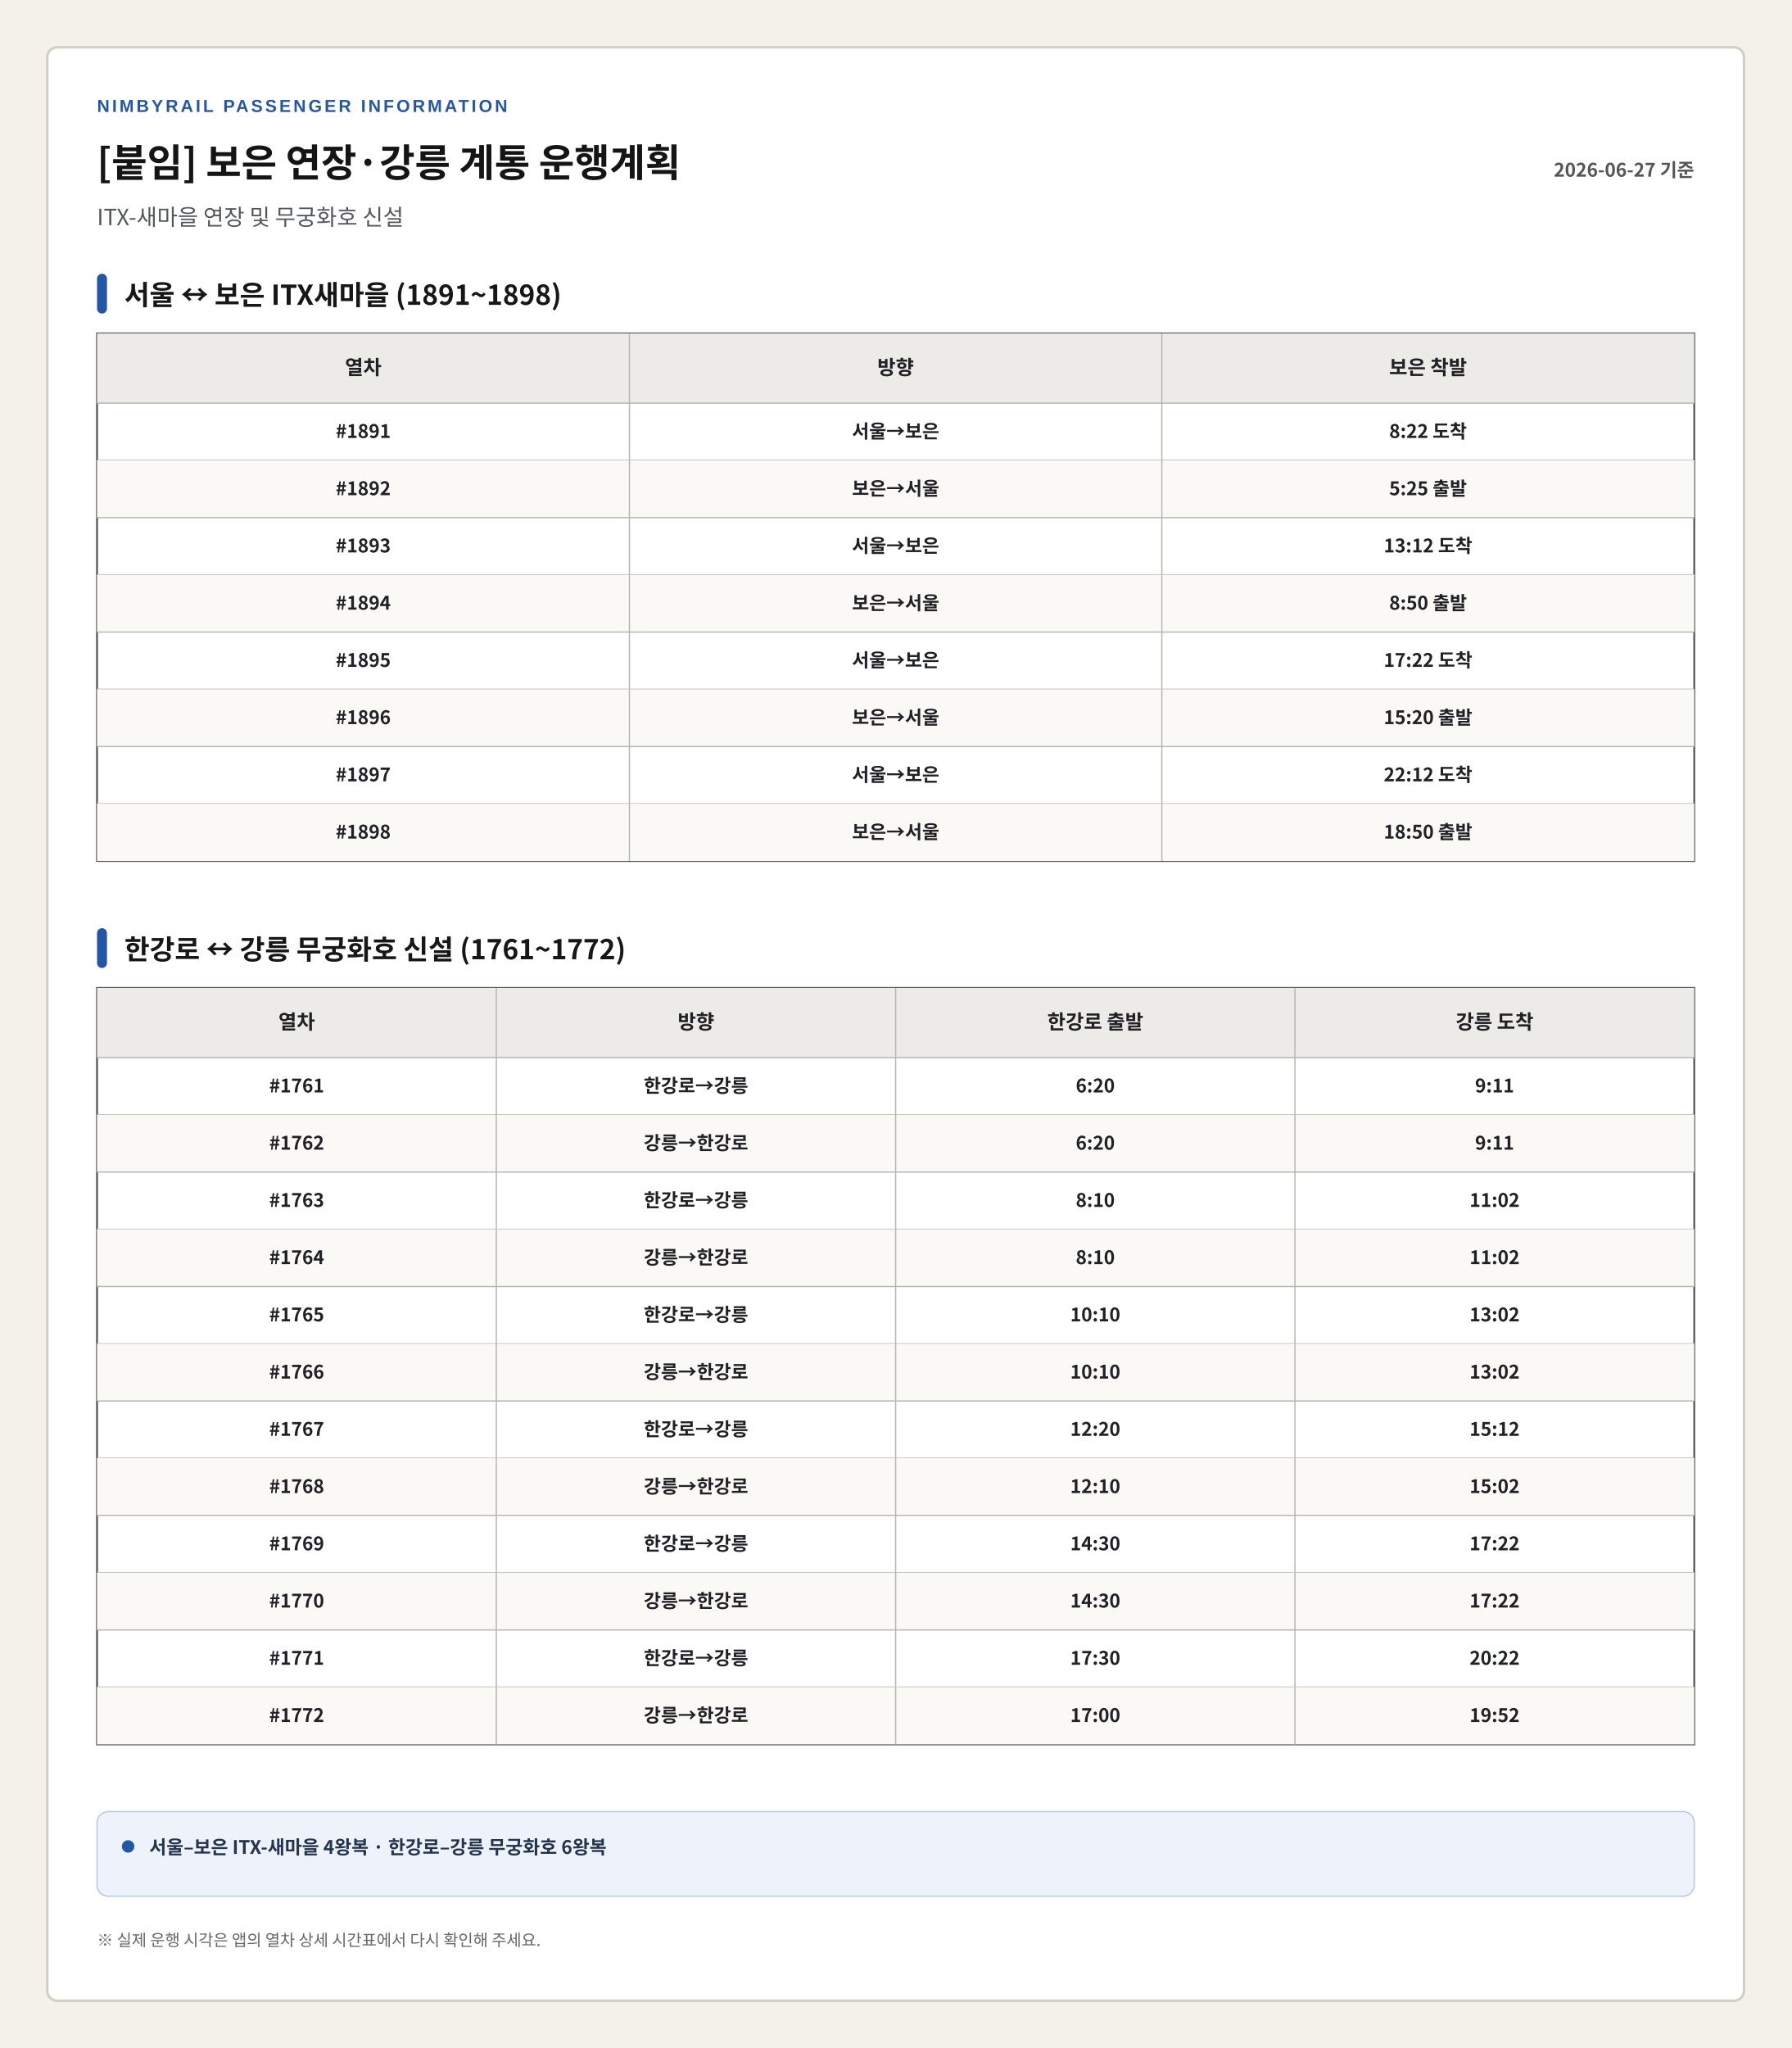
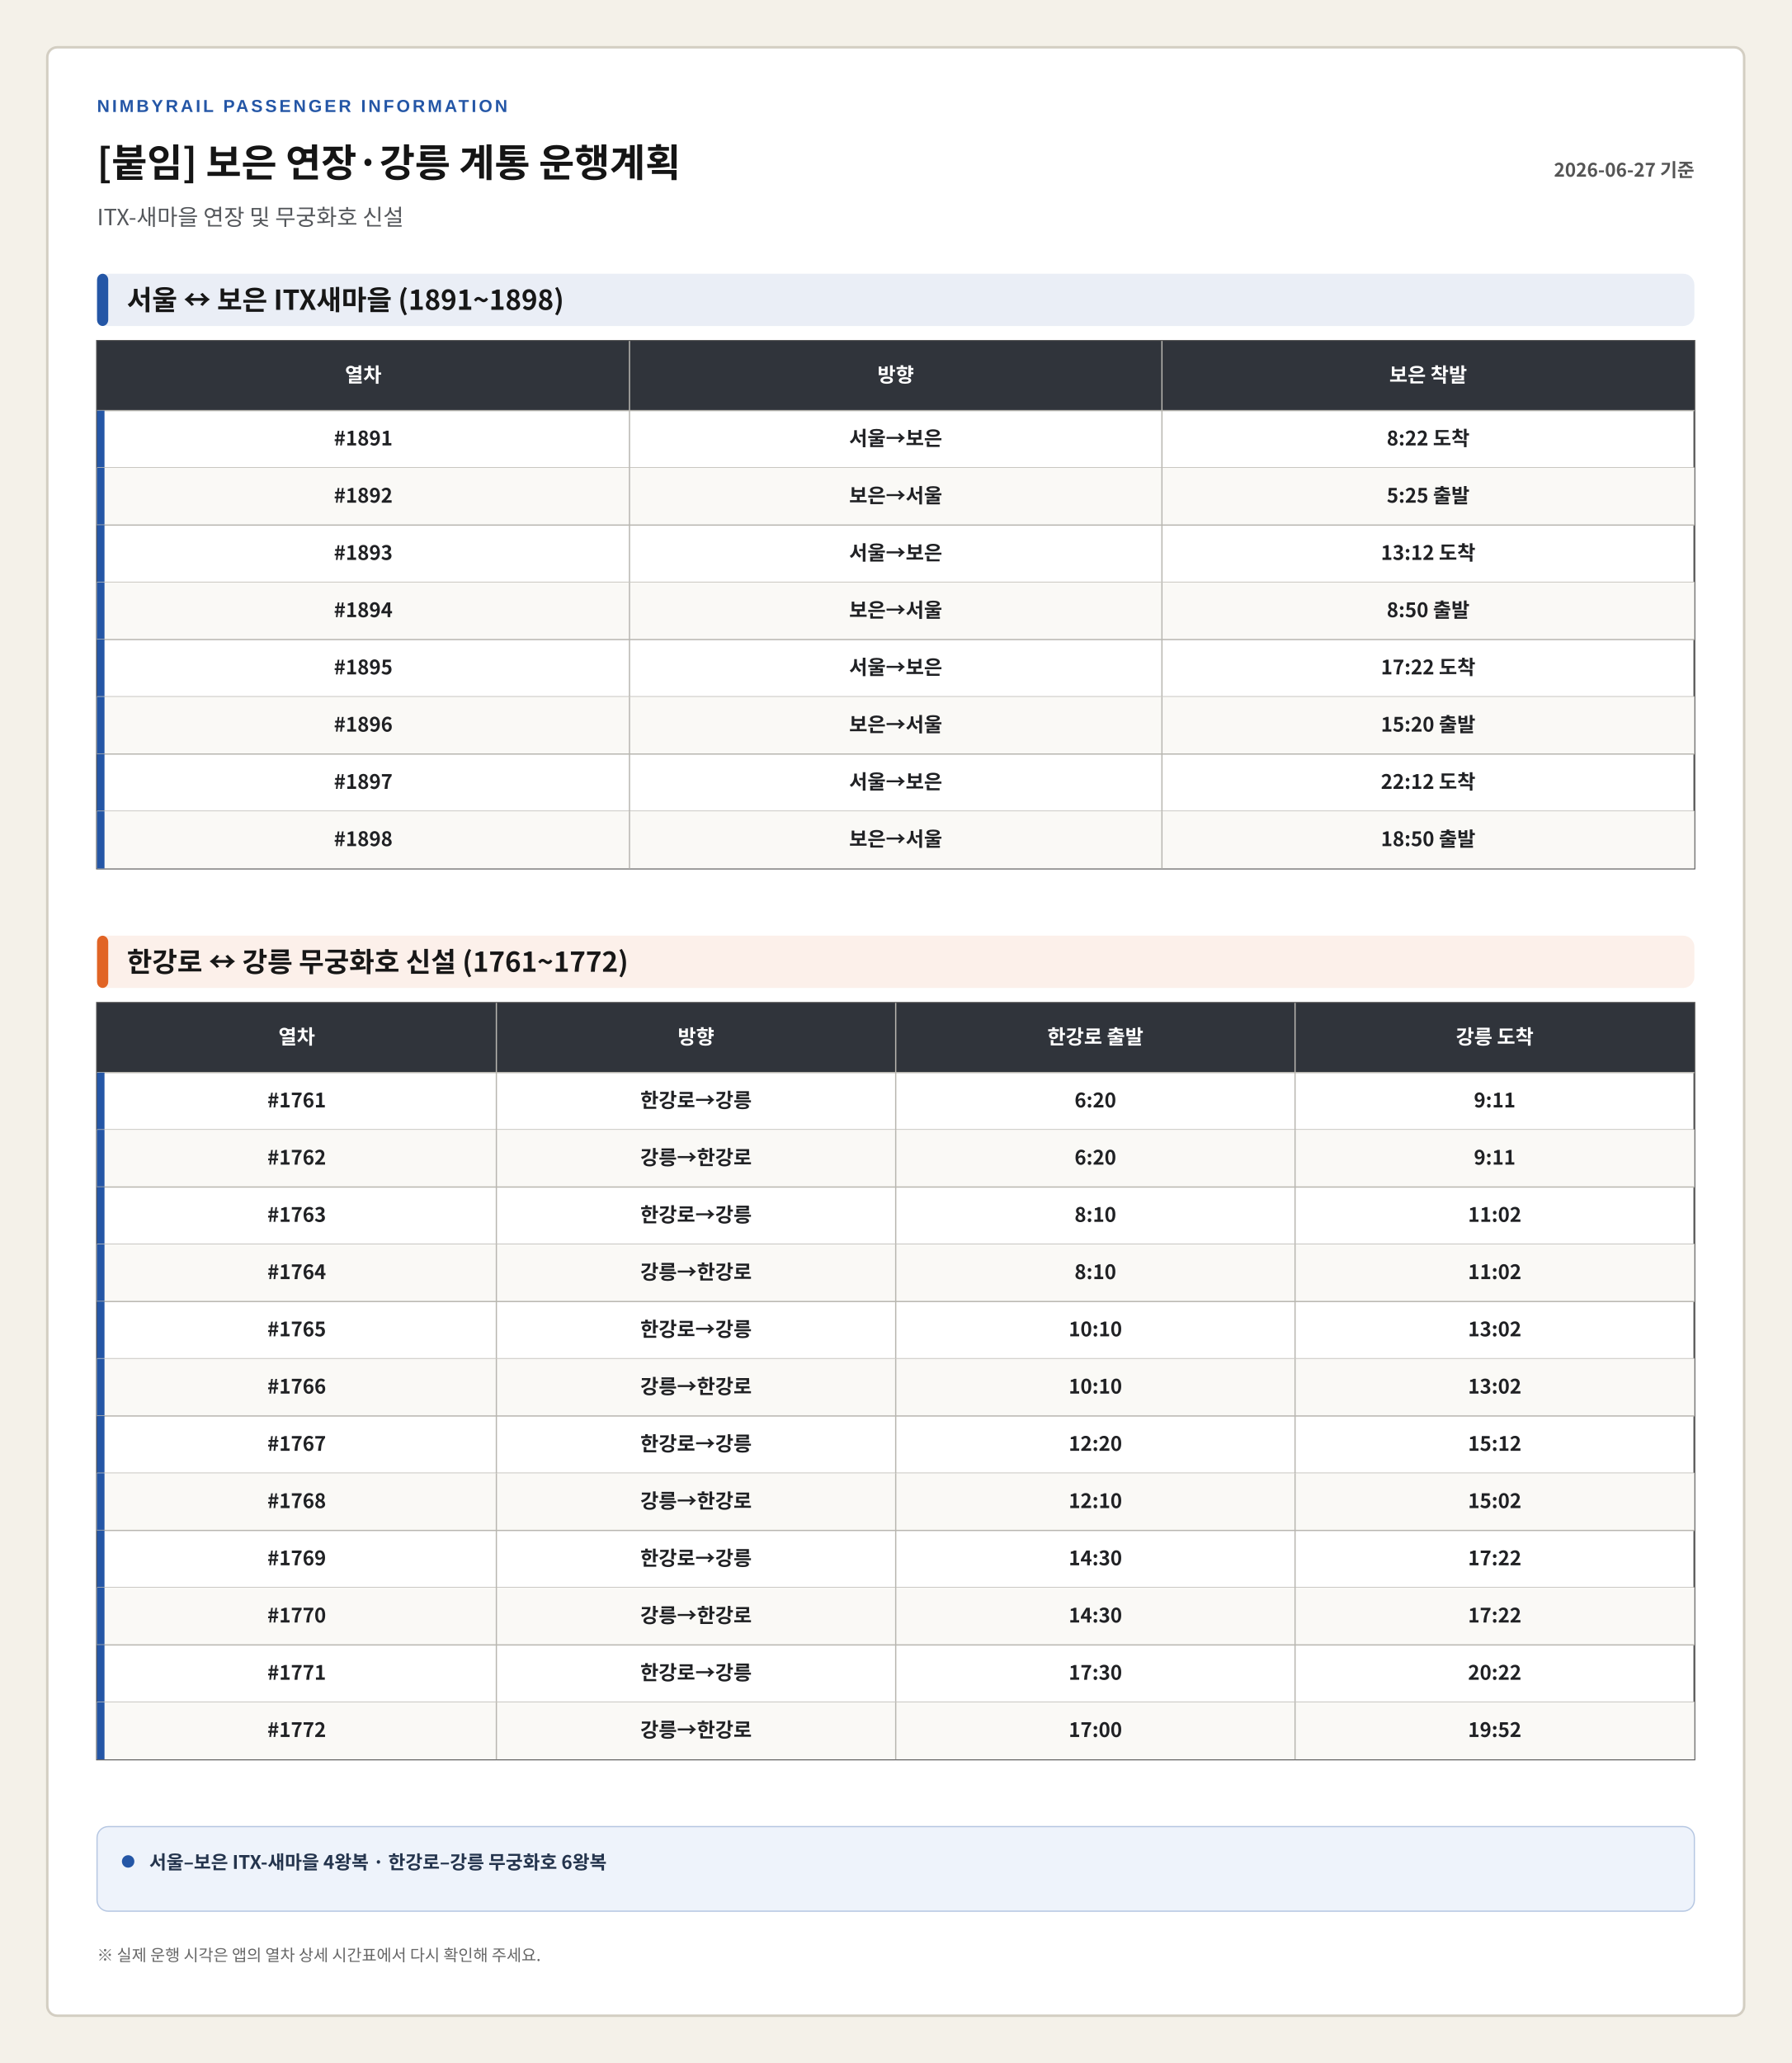
- <svg xmlns="http://www.w3.org/2000/svg" width="1440" height="1646" viewBox="0 0 1440 1646">
+ <svg xmlns="http://www.w3.org/2000/svg" width="1440" height="1658" viewBox="0 0 1440 1658">
  <style>
    .brand{font:700 14px Arial,sans-serif;letter-spacing:2px;fill:#2456a6}
    .title{font:800 31px 'Apple SD Gothic Neo','Noto Sans CJK KR',sans-serif;fill:#151515}
    .subtitle{font:500 18px 'Apple SD Gothic Neo','Noto Sans CJK KR',sans-serif;fill:#53565a}
    .date{font:600 15px 'Apple SD Gothic Neo','Noto Sans CJK KR',sans-serif;fill:#555}
    .section{font:800 22px 'Apple SD Gothic Neo','Noto Sans CJK KR',sans-serif;fill:#171717}
-     .th{font:800 16px 'Apple SD Gothic Neo','Noto Sans CJK KR',sans-serif;fill:#202124}
-     .td{font:600 15px 'Apple SD Gothic Neo','Noto Sans CJK KR',sans-serif;fill:#202124}
+     .th{font:850 16px 'Apple SD Gothic Neo','Noto Sans CJK KR',sans-serif}.headerText{fill:#fff}
+     .td{font:650 16px 'Apple SD Gothic Neo','Noto Sans CJK KR',sans-serif;fill:#202124}.gradeText{font-weight:850}
    .callout{font:650 15px 'Apple SD Gothic Neo','Noto Sans CJK KR',sans-serif;fill:#24344d}
    .foot{font:500 13px 'Apple SD Gothic Neo','Noto Sans CJK KR',sans-serif;fill:#666}
    .grid{stroke:#b8b6b0;stroke-width:1}
  </style>
-   <rect width="1440" height="1646" fill="#f4f1e9" />
-   <rect x="38" y="38" width="1364" height="1570" rx="8" fill="#fff" stroke="#d3cec2" stroke-width="2" />
+   <rect width="1440" height="1658" fill="#f4f1e9" />
+   <rect x="38" y="38" width="1364" height="1582" rx="8" fill="#fff" stroke="#d3cec2" stroke-width="2" />
  <text x="78" y="90" class="brand">NIMBYRAIL PASSENGER INFORMATION</text>
  <text x="78" y="142" class="title">[붙임] 보은 연장·강릉 계통 운행계획</text>
  <text x="78" y="181" class="subtitle">ITX-새마을 연장 및 무궁화호 신설</text>
  <text x="1362" y="142" text-anchor="end" class="date">2026-06-27 기준</text>
-   <rect x="78" y="220" width="8" height="32" rx="4" fill="#2456a6" />
-   <text x="100" y="245" class="section">서울 ↔ 보은 ITX새마을 (1891~1898)</text>
-   <rect x="78" y="268" width="1284" height="424" fill="#fff" stroke="#555" stroke-width="1.5" />
-   <rect x="78" y="268" width="1284" height="56" fill="#ecebe7" />
-   <text x="292" y="301" text-anchor="middle" class="th">
+   <rect x="78" y="220" width="1284" height="42" rx="9" fill="#2456a6" opacity=".10" />
+   <rect x="78" y="220" width="9" height="42" rx="5" fill="#2456a6" />
+   <text x="102" y="249" class="section">서울 ↔ 보은 ITX새마을 (1891~1898)</text>
+   <rect x="78" y="274" width="1284" height="424" fill="#fff" stroke="#555" stroke-width="1.5" />
+   <rect x="78" y="274" width="1284" height="56" fill="#30343b" />
+   <text x="292" y="307" text-anchor="middle" class="th headerText">
    <tspan x="292" dy="0">열차</tspan>
  </text>
-   <text x="720" y="301" text-anchor="middle" class="th">
+   <text x="720" y="307" text-anchor="middle" class="th headerText">
    <tspan x="720" dy="0">방향</tspan>
  </text>
-   <line x1="506" y1="268" x2="506" y2="324" class="grid" />
-   <text x="1148" y="301" text-anchor="middle" class="th">
+   <line x1="506" y1="274" x2="506" y2="330" class="grid" />
+   <text x="1148" y="307" text-anchor="middle" class="th headerText">
    <tspan x="1148" dy="0">보은 착발</tspan>
  </text>
-   <line x1="934" y1="268" x2="934" y2="324" class="grid" />
-   <line x1="78" y1="324" x2="1362" y2="324" class="grid" />
-   <text x="292" y="352" text-anchor="middle" class="td">
+   <line x1="934" y1="274" x2="934" y2="330" class="grid" />
+   <line x1="78" y1="330" x2="1362" y2="330" class="grid" />
+   <rect x="78" y="330" width="6" height="46" fill="#2456a6" />
+   <text x="292" y="358" text-anchor="middle" class="td">
    <tspan x="292" dy="0">#1891</tspan>
  </text>
-   <text x="720" y="352" text-anchor="middle" class="td">
+   <text x="720" y="358" text-anchor="middle" class="td">
    <tspan x="720" dy="0">서울→보은</tspan>
  </text>
-   <line x1="506" y1="324" x2="506" y2="370" class="grid" />
-   <text x="1148" y="352" text-anchor="middle" class="td">
+   <line x1="506" y1="330" x2="506" y2="376" class="grid" />
+   <text x="1148" y="358" text-anchor="middle" class="td">
    <tspan x="1148" dy="0">8:22 도착</tspan>
  </text>
-   <line x1="934" y1="324" x2="934" y2="370" class="grid" />
-   <line x1="78" y1="370" x2="1362" y2="370" class="grid" />
-   <rect x="78" y="370" width="1284" height="46" fill="#faf9f6" />
-   <text x="292" y="398" text-anchor="middle" class="td">
+   <line x1="934" y1="330" x2="934" y2="376" class="grid" />
+   <line x1="78" y1="376" x2="1362" y2="376" class="grid" />
+   <rect x="78" y="376" width="1284" height="46" fill="#faf9f6" />
+   <rect x="78" y="376" width="6" height="46" fill="#2456a6" />
+   <text x="292" y="404" text-anchor="middle" class="td">
    <tspan x="292" dy="0">#1892</tspan>
  </text>
-   <text x="720" y="398" text-anchor="middle" class="td">
+   <text x="720" y="404" text-anchor="middle" class="td">
    <tspan x="720" dy="0">보은→서울</tspan>
  </text>
-   <line x1="506" y1="370" x2="506" y2="416" class="grid" />
-   <text x="1148" y="398" text-anchor="middle" class="td">
+   <line x1="506" y1="376" x2="506" y2="422" class="grid" />
+   <text x="1148" y="404" text-anchor="middle" class="td">
    <tspan x="1148" dy="0">5:25 출발</tspan>
  </text>
-   <line x1="934" y1="370" x2="934" y2="416" class="grid" />
-   <line x1="78" y1="416" x2="1362" y2="416" class="grid" />
-   <text x="292" y="444" text-anchor="middle" class="td">
+   <line x1="934" y1="376" x2="934" y2="422" class="grid" />
+   <line x1="78" y1="422" x2="1362" y2="422" class="grid" />
+   <rect x="78" y="422" width="6" height="46" fill="#2456a6" />
+   <text x="292" y="450" text-anchor="middle" class="td">
    <tspan x="292" dy="0">#1893</tspan>
  </text>
-   <text x="720" y="444" text-anchor="middle" class="td">
+   <text x="720" y="450" text-anchor="middle" class="td">
    <tspan x="720" dy="0">서울→보은</tspan>
  </text>
-   <line x1="506" y1="416" x2="506" y2="462" class="grid" />
-   <text x="1148" y="444" text-anchor="middle" class="td">
+   <line x1="506" y1="422" x2="506" y2="468" class="grid" />
+   <text x="1148" y="450" text-anchor="middle" class="td">
    <tspan x="1148" dy="0">13:12 도착</tspan>
  </text>
-   <line x1="934" y1="416" x2="934" y2="462" class="grid" />
-   <line x1="78" y1="462" x2="1362" y2="462" class="grid" />
-   <rect x="78" y="462" width="1284" height="46" fill="#faf9f6" />
-   <text x="292" y="490" text-anchor="middle" class="td">
+   <line x1="934" y1="422" x2="934" y2="468" class="grid" />
+   <line x1="78" y1="468" x2="1362" y2="468" class="grid" />
+   <rect x="78" y="468" width="1284" height="46" fill="#faf9f6" />
+   <rect x="78" y="468" width="6" height="46" fill="#2456a6" />
+   <text x="292" y="496" text-anchor="middle" class="td">
    <tspan x="292" dy="0">#1894</tspan>
  </text>
-   <text x="720" y="490" text-anchor="middle" class="td">
+   <text x="720" y="496" text-anchor="middle" class="td">
    <tspan x="720" dy="0">보은→서울</tspan>
  </text>
-   <line x1="506" y1="462" x2="506" y2="508" class="grid" />
-   <text x="1148" y="490" text-anchor="middle" class="td">
+   <line x1="506" y1="468" x2="506" y2="514" class="grid" />
+   <text x="1148" y="496" text-anchor="middle" class="td">
    <tspan x="1148" dy="0">8:50 출발</tspan>
  </text>
-   <line x1="934" y1="462" x2="934" y2="508" class="grid" />
-   <line x1="78" y1="508" x2="1362" y2="508" class="grid" />
-   <text x="292" y="536" text-anchor="middle" class="td">
+   <line x1="934" y1="468" x2="934" y2="514" class="grid" />
+   <line x1="78" y1="514" x2="1362" y2="514" class="grid" />
+   <rect x="78" y="514" width="6" height="46" fill="#2456a6" />
+   <text x="292" y="542" text-anchor="middle" class="td">
    <tspan x="292" dy="0">#1895</tspan>
  </text>
-   <text x="720" y="536" text-anchor="middle" class="td">
+   <text x="720" y="542" text-anchor="middle" class="td">
    <tspan x="720" dy="0">서울→보은</tspan>
  </text>
-   <line x1="506" y1="508" x2="506" y2="554" class="grid" />
-   <text x="1148" y="536" text-anchor="middle" class="td">
+   <line x1="506" y1="514" x2="506" y2="560" class="grid" />
+   <text x="1148" y="542" text-anchor="middle" class="td">
    <tspan x="1148" dy="0">17:22 도착</tspan>
  </text>
-   <line x1="934" y1="508" x2="934" y2="554" class="grid" />
-   <line x1="78" y1="554" x2="1362" y2="554" class="grid" />
-   <rect x="78" y="554" width="1284" height="46" fill="#faf9f6" />
-   <text x="292" y="582" text-anchor="middle" class="td">
+   <line x1="934" y1="514" x2="934" y2="560" class="grid" />
+   <line x1="78" y1="560" x2="1362" y2="560" class="grid" />
+   <rect x="78" y="560" width="1284" height="46" fill="#faf9f6" />
+   <rect x="78" y="560" width="6" height="46" fill="#2456a6" />
+   <text x="292" y="588" text-anchor="middle" class="td">
    <tspan x="292" dy="0">#1896</tspan>
  </text>
-   <text x="720" y="582" text-anchor="middle" class="td">
+   <text x="720" y="588" text-anchor="middle" class="td">
    <tspan x="720" dy="0">보은→서울</tspan>
  </text>
-   <line x1="506" y1="554" x2="506" y2="600" class="grid" />
-   <text x="1148" y="582" text-anchor="middle" class="td">
+   <line x1="506" y1="560" x2="506" y2="606" class="grid" />
+   <text x="1148" y="588" text-anchor="middle" class="td">
    <tspan x="1148" dy="0">15:20 출발</tspan>
  </text>
-   <line x1="934" y1="554" x2="934" y2="600" class="grid" />
-   <line x1="78" y1="600" x2="1362" y2="600" class="grid" />
-   <text x="292" y="628" text-anchor="middle" class="td">
+   <line x1="934" y1="560" x2="934" y2="606" class="grid" />
+   <line x1="78" y1="606" x2="1362" y2="606" class="grid" />
+   <rect x="78" y="606" width="6" height="46" fill="#2456a6" />
+   <text x="292" y="634" text-anchor="middle" class="td">
    <tspan x="292" dy="0">#1897</tspan>
  </text>
-   <text x="720" y="628" text-anchor="middle" class="td">
+   <text x="720" y="634" text-anchor="middle" class="td">
    <tspan x="720" dy="0">서울→보은</tspan>
  </text>
-   <line x1="506" y1="600" x2="506" y2="646" class="grid" />
-   <text x="1148" y="628" text-anchor="middle" class="td">
+   <line x1="506" y1="606" x2="506" y2="652" class="grid" />
+   <text x="1148" y="634" text-anchor="middle" class="td">
    <tspan x="1148" dy="0">22:12 도착</tspan>
  </text>
-   <line x1="934" y1="600" x2="934" y2="646" class="grid" />
-   <line x1="78" y1="646" x2="1362" y2="646" class="grid" />
-   <rect x="78" y="646" width="1284" height="46" fill="#faf9f6" />
-   <text x="292" y="674" text-anchor="middle" class="td">
+   <line x1="934" y1="606" x2="934" y2="652" class="grid" />
+   <line x1="78" y1="652" x2="1362" y2="652" class="grid" />
+   <rect x="78" y="652" width="1284" height="46" fill="#faf9f6" />
+   <rect x="78" y="652" width="6" height="46" fill="#2456a6" />
+   <text x="292" y="680" text-anchor="middle" class="td">
    <tspan x="292" dy="0">#1898</tspan>
  </text>
-   <text x="720" y="674" text-anchor="middle" class="td">
+   <text x="720" y="680" text-anchor="middle" class="td">
    <tspan x="720" dy="0">보은→서울</tspan>
  </text>
-   <line x1="506" y1="646" x2="506" y2="692" class="grid" />
-   <text x="1148" y="674" text-anchor="middle" class="td">
+   <line x1="506" y1="652" x2="506" y2="698" class="grid" />
+   <text x="1148" y="680" text-anchor="middle" class="td">
    <tspan x="1148" dy="0">18:50 출발</tspan>
  </text>
-   <line x1="934" y1="646" x2="934" y2="692" class="grid" />
-   <rect x="78" y="746" width="8" height="32" rx="4" fill="#2456a6" />
-   <text x="100" y="771" class="section">한강로 ↔ 강릉 무궁화호 신설 (1761~1772)</text>
-   <rect x="78" y="794" width="1284" height="608" fill="#fff" stroke="#555" stroke-width="1.5" />
-   <rect x="78" y="794" width="1284" height="56" fill="#ecebe7" />
-   <text x="238.5" y="827" text-anchor="middle" class="th">
+   <line x1="934" y1="652" x2="934" y2="698" class="grid" />
+   <rect x="78" y="752" width="1284" height="42" rx="9" fill="#e16425" opacity=".10" />
+   <rect x="78" y="752" width="9" height="42" rx="5" fill="#e16425" />
+   <text x="102" y="781" class="section">한강로 ↔ 강릉 무궁화호 신설 (1761~1772)</text>
+   <rect x="78" y="806" width="1284" height="608" fill="#fff" stroke="#555" stroke-width="1.5" />
+   <rect x="78" y="806" width="1284" height="56" fill="#30343b" />
+   <text x="238.5" y="839" text-anchor="middle" class="th headerText">
    <tspan x="238.5" dy="0">열차</tspan>
  </text>
-   <text x="559.5" y="827" text-anchor="middle" class="th">
+   <text x="559.5" y="839" text-anchor="middle" class="th headerText">
    <tspan x="559.5" dy="0">방향</tspan>
  </text>
-   <line x1="399" y1="794" x2="399" y2="850" class="grid" />
-   <text x="880.5" y="827" text-anchor="middle" class="th">
+   <line x1="399" y1="806" x2="399" y2="862" class="grid" />
+   <text x="880.5" y="839" text-anchor="middle" class="th headerText">
    <tspan x="880.5" dy="0">한강로 출발</tspan>
  </text>
-   <line x1="720" y1="794" x2="720" y2="850" class="grid" />
-   <text x="1201.5" y="827" text-anchor="middle" class="th">
+   <line x1="720" y1="806" x2="720" y2="862" class="grid" />
+   <text x="1201.5" y="839" text-anchor="middle" class="th headerText">
    <tspan x="1201.5" dy="0">강릉 도착</tspan>
  </text>
-   <line x1="1041" y1="794" x2="1041" y2="850" class="grid" />
-   <line x1="78" y1="850" x2="1362" y2="850" class="grid" />
-   <text x="238.5" y="878" text-anchor="middle" class="td">
+   <line x1="1041" y1="806" x2="1041" y2="862" class="grid" />
+   <line x1="78" y1="862" x2="1362" y2="862" class="grid" />
+   <rect x="78" y="862" width="6" height="46" fill="#2456a6" />
+   <text x="238.5" y="890" text-anchor="middle" class="td">
    <tspan x="238.5" dy="0">#1761</tspan>
  </text>
-   <text x="559.5" y="878" text-anchor="middle" class="td">
-     <tspan x="559.5" dy="0">한강로→강릉</tspan>
-   </text>
-   <line x1="399" y1="850" x2="399" y2="896" class="grid" />
-   <text x="880.5" y="878" text-anchor="middle" class="td">
+   <text x="559.5" y="890" text-anchor="middle" class="td">
+     <tspan x="559.5" dy="0">한강로→강릉</tspan>
+   </text>
+   <line x1="399" y1="862" x2="399" y2="908" class="grid" />
+   <text x="880.5" y="890" text-anchor="middle" class="td">
    <tspan x="880.5" dy="0">6:20</tspan>
  </text>
-   <line x1="720" y1="850" x2="720" y2="896" class="grid" />
-   <text x="1201.5" y="878" text-anchor="middle" class="td">
+   <line x1="720" y1="862" x2="720" y2="908" class="grid" />
+   <text x="1201.5" y="890" text-anchor="middle" class="td">
    <tspan x="1201.5" dy="0">9:11</tspan>
  </text>
-   <line x1="1041" y1="850" x2="1041" y2="896" class="grid" />
-   <line x1="78" y1="896" x2="1362" y2="896" class="grid" />
-   <rect x="78" y="896" width="1284" height="46" fill="#faf9f6" />
-   <text x="238.5" y="924" text-anchor="middle" class="td">
+   <line x1="1041" y1="862" x2="1041" y2="908" class="grid" />
+   <line x1="78" y1="908" x2="1362" y2="908" class="grid" />
+   <rect x="78" y="908" width="1284" height="46" fill="#faf9f6" />
+   <rect x="78" y="908" width="6" height="46" fill="#2456a6" />
+   <text x="238.5" y="936" text-anchor="middle" class="td">
    <tspan x="238.5" dy="0">#1762</tspan>
  </text>
-   <text x="559.5" y="924" text-anchor="middle" class="td">
-     <tspan x="559.5" dy="0">강릉→한강로</tspan>
-   </text>
-   <line x1="399" y1="896" x2="399" y2="942" class="grid" />
-   <text x="880.5" y="924" text-anchor="middle" class="td">
+   <text x="559.5" y="936" text-anchor="middle" class="td">
+     <tspan x="559.5" dy="0">강릉→한강로</tspan>
+   </text>
+   <line x1="399" y1="908" x2="399" y2="954" class="grid" />
+   <text x="880.5" y="936" text-anchor="middle" class="td">
    <tspan x="880.5" dy="0">6:20</tspan>
  </text>
-   <line x1="720" y1="896" x2="720" y2="942" class="grid" />
-   <text x="1201.5" y="924" text-anchor="middle" class="td">
+   <line x1="720" y1="908" x2="720" y2="954" class="grid" />
+   <text x="1201.5" y="936" text-anchor="middle" class="td">
    <tspan x="1201.5" dy="0">9:11</tspan>
  </text>
-   <line x1="1041" y1="896" x2="1041" y2="942" class="grid" />
-   <line x1="78" y1="942" x2="1362" y2="942" class="grid" />
-   <text x="238.5" y="970" text-anchor="middle" class="td">
+   <line x1="1041" y1="908" x2="1041" y2="954" class="grid" />
+   <line x1="78" y1="954" x2="1362" y2="954" class="grid" />
+   <rect x="78" y="954" width="6" height="46" fill="#2456a6" />
+   <text x="238.5" y="982" text-anchor="middle" class="td">
    <tspan x="238.5" dy="0">#1763</tspan>
  </text>
-   <text x="559.5" y="970" text-anchor="middle" class="td">
-     <tspan x="559.5" dy="0">한강로→강릉</tspan>
-   </text>
-   <line x1="399" y1="942" x2="399" y2="988" class="grid" />
-   <text x="880.5" y="970" text-anchor="middle" class="td">
+   <text x="559.5" y="982" text-anchor="middle" class="td">
+     <tspan x="559.5" dy="0">한강로→강릉</tspan>
+   </text>
+   <line x1="399" y1="954" x2="399" y2="1000" class="grid" />
+   <text x="880.5" y="982" text-anchor="middle" class="td">
    <tspan x="880.5" dy="0">8:10</tspan>
  </text>
-   <line x1="720" y1="942" x2="720" y2="988" class="grid" />
-   <text x="1201.5" y="970" text-anchor="middle" class="td">
+   <line x1="720" y1="954" x2="720" y2="1000" class="grid" />
+   <text x="1201.5" y="982" text-anchor="middle" class="td">
    <tspan x="1201.5" dy="0">11:02</tspan>
  </text>
-   <line x1="1041" y1="942" x2="1041" y2="988" class="grid" />
-   <line x1="78" y1="988" x2="1362" y2="988" class="grid" />
-   <rect x="78" y="988" width="1284" height="46" fill="#faf9f6" />
-   <text x="238.5" y="1016" text-anchor="middle" class="td">
+   <line x1="1041" y1="954" x2="1041" y2="1000" class="grid" />
+   <line x1="78" y1="1000" x2="1362" y2="1000" class="grid" />
+   <rect x="78" y="1000" width="1284" height="46" fill="#faf9f6" />
+   <rect x="78" y="1000" width="6" height="46" fill="#2456a6" />
+   <text x="238.5" y="1028" text-anchor="middle" class="td">
    <tspan x="238.5" dy="0">#1764</tspan>
  </text>
-   <text x="559.5" y="1016" text-anchor="middle" class="td">
-     <tspan x="559.5" dy="0">강릉→한강로</tspan>
-   </text>
-   <line x1="399" y1="988" x2="399" y2="1034" class="grid" />
-   <text x="880.5" y="1016" text-anchor="middle" class="td">
+   <text x="559.5" y="1028" text-anchor="middle" class="td">
+     <tspan x="559.5" dy="0">강릉→한강로</tspan>
+   </text>
+   <line x1="399" y1="1000" x2="399" y2="1046" class="grid" />
+   <text x="880.5" y="1028" text-anchor="middle" class="td">
    <tspan x="880.5" dy="0">8:10</tspan>
  </text>
-   <line x1="720" y1="988" x2="720" y2="1034" class="grid" />
-   <text x="1201.5" y="1016" text-anchor="middle" class="td">
+   <line x1="720" y1="1000" x2="720" y2="1046" class="grid" />
+   <text x="1201.5" y="1028" text-anchor="middle" class="td">
    <tspan x="1201.5" dy="0">11:02</tspan>
  </text>
-   <line x1="1041" y1="988" x2="1041" y2="1034" class="grid" />
-   <line x1="78" y1="1034" x2="1362" y2="1034" class="grid" />
-   <text x="238.5" y="1062" text-anchor="middle" class="td">
+   <line x1="1041" y1="1000" x2="1041" y2="1046" class="grid" />
+   <line x1="78" y1="1046" x2="1362" y2="1046" class="grid" />
+   <rect x="78" y="1046" width="6" height="46" fill="#2456a6" />
+   <text x="238.5" y="1074" text-anchor="middle" class="td">
    <tspan x="238.5" dy="0">#1765</tspan>
  </text>
-   <text x="559.5" y="1062" text-anchor="middle" class="td">
-     <tspan x="559.5" dy="0">한강로→강릉</tspan>
-   </text>
-   <line x1="399" y1="1034" x2="399" y2="1080" class="grid" />
-   <text x="880.5" y="1062" text-anchor="middle" class="td">
+   <text x="559.5" y="1074" text-anchor="middle" class="td">
+     <tspan x="559.5" dy="0">한강로→강릉</tspan>
+   </text>
+   <line x1="399" y1="1046" x2="399" y2="1092" class="grid" />
+   <text x="880.5" y="1074" text-anchor="middle" class="td">
    <tspan x="880.5" dy="0">10:10</tspan>
  </text>
-   <line x1="720" y1="1034" x2="720" y2="1080" class="grid" />
-   <text x="1201.5" y="1062" text-anchor="middle" class="td">
+   <line x1="720" y1="1046" x2="720" y2="1092" class="grid" />
+   <text x="1201.5" y="1074" text-anchor="middle" class="td">
    <tspan x="1201.5" dy="0">13:02</tspan>
  </text>
-   <line x1="1041" y1="1034" x2="1041" y2="1080" class="grid" />
-   <line x1="78" y1="1080" x2="1362" y2="1080" class="grid" />
-   <rect x="78" y="1080" width="1284" height="46" fill="#faf9f6" />
-   <text x="238.5" y="1108" text-anchor="middle" class="td">
+   <line x1="1041" y1="1046" x2="1041" y2="1092" class="grid" />
+   <line x1="78" y1="1092" x2="1362" y2="1092" class="grid" />
+   <rect x="78" y="1092" width="1284" height="46" fill="#faf9f6" />
+   <rect x="78" y="1092" width="6" height="46" fill="#2456a6" />
+   <text x="238.5" y="1120" text-anchor="middle" class="td">
    <tspan x="238.5" dy="0">#1766</tspan>
  </text>
-   <text x="559.5" y="1108" text-anchor="middle" class="td">
-     <tspan x="559.5" dy="0">강릉→한강로</tspan>
-   </text>
-   <line x1="399" y1="1080" x2="399" y2="1126" class="grid" />
-   <text x="880.5" y="1108" text-anchor="middle" class="td">
+   <text x="559.5" y="1120" text-anchor="middle" class="td">
+     <tspan x="559.5" dy="0">강릉→한강로</tspan>
+   </text>
+   <line x1="399" y1="1092" x2="399" y2="1138" class="grid" />
+   <text x="880.5" y="1120" text-anchor="middle" class="td">
    <tspan x="880.5" dy="0">10:10</tspan>
  </text>
-   <line x1="720" y1="1080" x2="720" y2="1126" class="grid" />
-   <text x="1201.5" y="1108" text-anchor="middle" class="td">
+   <line x1="720" y1="1092" x2="720" y2="1138" class="grid" />
+   <text x="1201.5" y="1120" text-anchor="middle" class="td">
    <tspan x="1201.5" dy="0">13:02</tspan>
  </text>
-   <line x1="1041" y1="1080" x2="1041" y2="1126" class="grid" />
-   <line x1="78" y1="1126" x2="1362" y2="1126" class="grid" />
-   <text x="238.5" y="1154" text-anchor="middle" class="td">
+   <line x1="1041" y1="1092" x2="1041" y2="1138" class="grid" />
+   <line x1="78" y1="1138" x2="1362" y2="1138" class="grid" />
+   <rect x="78" y="1138" width="6" height="46" fill="#2456a6" />
+   <text x="238.5" y="1166" text-anchor="middle" class="td">
    <tspan x="238.5" dy="0">#1767</tspan>
  </text>
-   <text x="559.5" y="1154" text-anchor="middle" class="td">
-     <tspan x="559.5" dy="0">한강로→강릉</tspan>
-   </text>
-   <line x1="399" y1="1126" x2="399" y2="1172" class="grid" />
-   <text x="880.5" y="1154" text-anchor="middle" class="td">
+   <text x="559.5" y="1166" text-anchor="middle" class="td">
+     <tspan x="559.5" dy="0">한강로→강릉</tspan>
+   </text>
+   <line x1="399" y1="1138" x2="399" y2="1184" class="grid" />
+   <text x="880.5" y="1166" text-anchor="middle" class="td">
    <tspan x="880.5" dy="0">12:20</tspan>
  </text>
-   <line x1="720" y1="1126" x2="720" y2="1172" class="grid" />
-   <text x="1201.5" y="1154" text-anchor="middle" class="td">
+   <line x1="720" y1="1138" x2="720" y2="1184" class="grid" />
+   <text x="1201.5" y="1166" text-anchor="middle" class="td">
    <tspan x="1201.5" dy="0">15:12</tspan>
  </text>
-   <line x1="1041" y1="1126" x2="1041" y2="1172" class="grid" />
-   <line x1="78" y1="1172" x2="1362" y2="1172" class="grid" />
-   <rect x="78" y="1172" width="1284" height="46" fill="#faf9f6" />
-   <text x="238.5" y="1200" text-anchor="middle" class="td">
+   <line x1="1041" y1="1138" x2="1041" y2="1184" class="grid" />
+   <line x1="78" y1="1184" x2="1362" y2="1184" class="grid" />
+   <rect x="78" y="1184" width="1284" height="46" fill="#faf9f6" />
+   <rect x="78" y="1184" width="6" height="46" fill="#2456a6" />
+   <text x="238.5" y="1212" text-anchor="middle" class="td">
    <tspan x="238.5" dy="0">#1768</tspan>
  </text>
-   <text x="559.5" y="1200" text-anchor="middle" class="td">
-     <tspan x="559.5" dy="0">강릉→한강로</tspan>
-   </text>
-   <line x1="399" y1="1172" x2="399" y2="1218" class="grid" />
-   <text x="880.5" y="1200" text-anchor="middle" class="td">
+   <text x="559.5" y="1212" text-anchor="middle" class="td">
+     <tspan x="559.5" dy="0">강릉→한강로</tspan>
+   </text>
+   <line x1="399" y1="1184" x2="399" y2="1230" class="grid" />
+   <text x="880.5" y="1212" text-anchor="middle" class="td">
    <tspan x="880.5" dy="0">12:10</tspan>
  </text>
-   <line x1="720" y1="1172" x2="720" y2="1218" class="grid" />
-   <text x="1201.5" y="1200" text-anchor="middle" class="td">
+   <line x1="720" y1="1184" x2="720" y2="1230" class="grid" />
+   <text x="1201.5" y="1212" text-anchor="middle" class="td">
    <tspan x="1201.5" dy="0">15:02</tspan>
  </text>
-   <line x1="1041" y1="1172" x2="1041" y2="1218" class="grid" />
-   <line x1="78" y1="1218" x2="1362" y2="1218" class="grid" />
-   <text x="238.5" y="1246" text-anchor="middle" class="td">
+   <line x1="1041" y1="1184" x2="1041" y2="1230" class="grid" />
+   <line x1="78" y1="1230" x2="1362" y2="1230" class="grid" />
+   <rect x="78" y="1230" width="6" height="46" fill="#2456a6" />
+   <text x="238.5" y="1258" text-anchor="middle" class="td">
    <tspan x="238.5" dy="0">#1769</tspan>
  </text>
-   <text x="559.5" y="1246" text-anchor="middle" class="td">
-     <tspan x="559.5" dy="0">한강로→강릉</tspan>
-   </text>
-   <line x1="399" y1="1218" x2="399" y2="1264" class="grid" />
-   <text x="880.5" y="1246" text-anchor="middle" class="td">
+   <text x="559.5" y="1258" text-anchor="middle" class="td">
+     <tspan x="559.5" dy="0">한강로→강릉</tspan>
+   </text>
+   <line x1="399" y1="1230" x2="399" y2="1276" class="grid" />
+   <text x="880.5" y="1258" text-anchor="middle" class="td">
    <tspan x="880.5" dy="0">14:30</tspan>
  </text>
-   <line x1="720" y1="1218" x2="720" y2="1264" class="grid" />
-   <text x="1201.5" y="1246" text-anchor="middle" class="td">
+   <line x1="720" y1="1230" x2="720" y2="1276" class="grid" />
+   <text x="1201.5" y="1258" text-anchor="middle" class="td">
    <tspan x="1201.5" dy="0">17:22</tspan>
  </text>
-   <line x1="1041" y1="1218" x2="1041" y2="1264" class="grid" />
-   <line x1="78" y1="1264" x2="1362" y2="1264" class="grid" />
-   <rect x="78" y="1264" width="1284" height="46" fill="#faf9f6" />
-   <text x="238.5" y="1292" text-anchor="middle" class="td">
+   <line x1="1041" y1="1230" x2="1041" y2="1276" class="grid" />
+   <line x1="78" y1="1276" x2="1362" y2="1276" class="grid" />
+   <rect x="78" y="1276" width="1284" height="46" fill="#faf9f6" />
+   <rect x="78" y="1276" width="6" height="46" fill="#2456a6" />
+   <text x="238.5" y="1304" text-anchor="middle" class="td">
    <tspan x="238.5" dy="0">#1770</tspan>
  </text>
-   <text x="559.5" y="1292" text-anchor="middle" class="td">
-     <tspan x="559.5" dy="0">강릉→한강로</tspan>
-   </text>
-   <line x1="399" y1="1264" x2="399" y2="1310" class="grid" />
-   <text x="880.5" y="1292" text-anchor="middle" class="td">
+   <text x="559.5" y="1304" text-anchor="middle" class="td">
+     <tspan x="559.5" dy="0">강릉→한강로</tspan>
+   </text>
+   <line x1="399" y1="1276" x2="399" y2="1322" class="grid" />
+   <text x="880.5" y="1304" text-anchor="middle" class="td">
    <tspan x="880.5" dy="0">14:30</tspan>
  </text>
-   <line x1="720" y1="1264" x2="720" y2="1310" class="grid" />
-   <text x="1201.5" y="1292" text-anchor="middle" class="td">
+   <line x1="720" y1="1276" x2="720" y2="1322" class="grid" />
+   <text x="1201.5" y="1304" text-anchor="middle" class="td">
    <tspan x="1201.5" dy="0">17:22</tspan>
  </text>
-   <line x1="1041" y1="1264" x2="1041" y2="1310" class="grid" />
-   <line x1="78" y1="1310" x2="1362" y2="1310" class="grid" />
-   <text x="238.5" y="1338" text-anchor="middle" class="td">
+   <line x1="1041" y1="1276" x2="1041" y2="1322" class="grid" />
+   <line x1="78" y1="1322" x2="1362" y2="1322" class="grid" />
+   <rect x="78" y="1322" width="6" height="46" fill="#2456a6" />
+   <text x="238.5" y="1350" text-anchor="middle" class="td">
    <tspan x="238.5" dy="0">#1771</tspan>
  </text>
-   <text x="559.5" y="1338" text-anchor="middle" class="td">
-     <tspan x="559.5" dy="0">한강로→강릉</tspan>
-   </text>
-   <line x1="399" y1="1310" x2="399" y2="1356" class="grid" />
-   <text x="880.5" y="1338" text-anchor="middle" class="td">
+   <text x="559.5" y="1350" text-anchor="middle" class="td">
+     <tspan x="559.5" dy="0">한강로→강릉</tspan>
+   </text>
+   <line x1="399" y1="1322" x2="399" y2="1368" class="grid" />
+   <text x="880.5" y="1350" text-anchor="middle" class="td">
    <tspan x="880.5" dy="0">17:30</tspan>
  </text>
-   <line x1="720" y1="1310" x2="720" y2="1356" class="grid" />
-   <text x="1201.5" y="1338" text-anchor="middle" class="td">
+   <line x1="720" y1="1322" x2="720" y2="1368" class="grid" />
+   <text x="1201.5" y="1350" text-anchor="middle" class="td">
    <tspan x="1201.5" dy="0">20:22</tspan>
  </text>
-   <line x1="1041" y1="1310" x2="1041" y2="1356" class="grid" />
-   <line x1="78" y1="1356" x2="1362" y2="1356" class="grid" />
-   <rect x="78" y="1356" width="1284" height="46" fill="#faf9f6" />
-   <text x="238.5" y="1384" text-anchor="middle" class="td">
+   <line x1="1041" y1="1322" x2="1041" y2="1368" class="grid" />
+   <line x1="78" y1="1368" x2="1362" y2="1368" class="grid" />
+   <rect x="78" y="1368" width="1284" height="46" fill="#faf9f6" />
+   <rect x="78" y="1368" width="6" height="46" fill="#2456a6" />
+   <text x="238.5" y="1396" text-anchor="middle" class="td">
    <tspan x="238.5" dy="0">#1772</tspan>
  </text>
-   <text x="559.5" y="1384" text-anchor="middle" class="td">
-     <tspan x="559.5" dy="0">강릉→한강로</tspan>
-   </text>
-   <line x1="399" y1="1356" x2="399" y2="1402" class="grid" />
-   <text x="880.5" y="1384" text-anchor="middle" class="td">
+   <text x="559.5" y="1396" text-anchor="middle" class="td">
+     <tspan x="559.5" dy="0">강릉→한강로</tspan>
+   </text>
+   <line x1="399" y1="1368" x2="399" y2="1414" class="grid" />
+   <text x="880.5" y="1396" text-anchor="middle" class="td">
    <tspan x="880.5" dy="0">17:00</tspan>
  </text>
-   <line x1="720" y1="1356" x2="720" y2="1402" class="grid" />
-   <text x="1201.5" y="1384" text-anchor="middle" class="td">
+   <line x1="720" y1="1368" x2="720" y2="1414" class="grid" />
+   <text x="1201.5" y="1396" text-anchor="middle" class="td">
    <tspan x="1201.5" dy="0">19:52</tspan>
  </text>
-   <line x1="1041" y1="1356" x2="1041" y2="1402" class="grid" />
-   <rect x="78" y="1456" width="1284" height="68" rx="9" fill="#eef3fb" stroke="#b6c7e2" />
-   <circle cx="103" cy="1484" r="5" fill="#2456a6" />
-   <text x="120" y="1490" class="callout">서울–보은 ITX-새마을 4왕복 · 한강로–강릉 무궁화호 6왕복</text>
-   <text x="78" y="1564" class="foot">※ 실제 운행 시각은 앱의 열차 상세 시간표에서 다시 확인해 주세요.</text>
+   <line x1="1041" y1="1368" x2="1041" y2="1414" class="grid" />
+   <rect x="78" y="1468" width="1284" height="68" rx="9" fill="#eef3fb" stroke="#b6c7e2" />
+   <circle cx="103" cy="1496" r="5" fill="#2456a6" />
+   <text x="120" y="1502" class="callout">서울–보은 ITX-새마을 4왕복 · 한강로–강릉 무궁화호 6왕복</text>
+   <text x="78" y="1576" class="foot">※ 실제 운행 시각은 앱의 열차 상세 시간표에서 다시 확인해 주세요.</text>
</svg>
